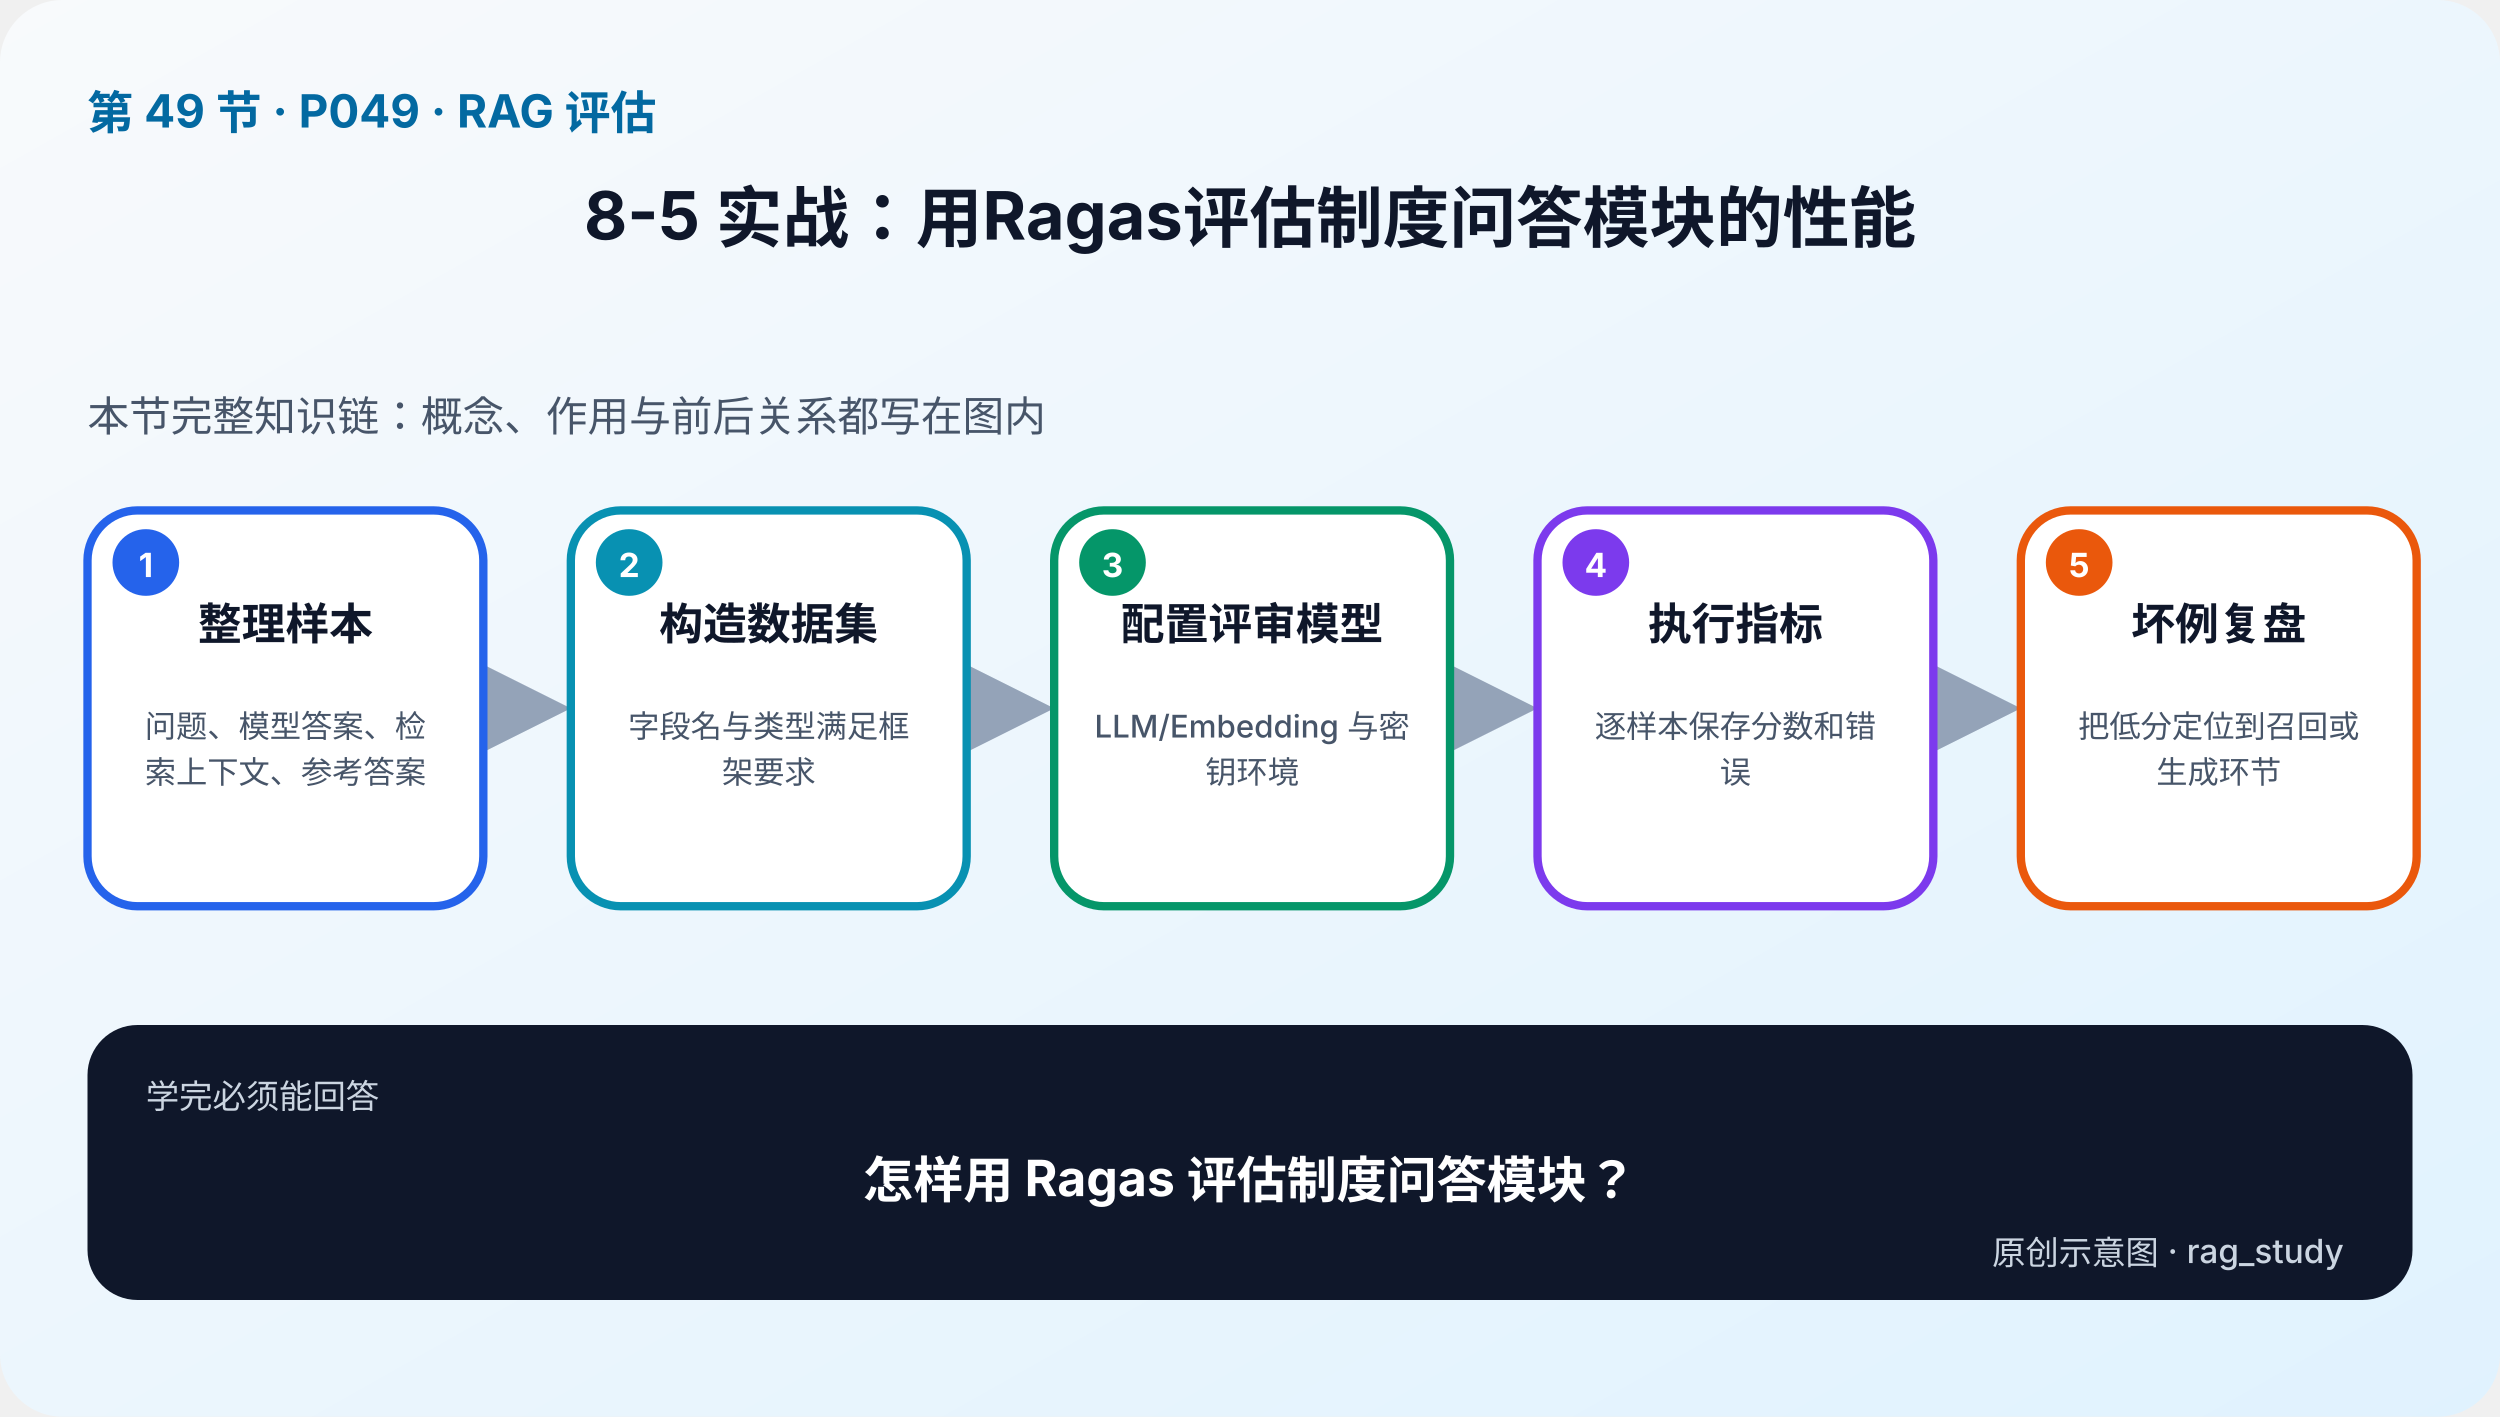
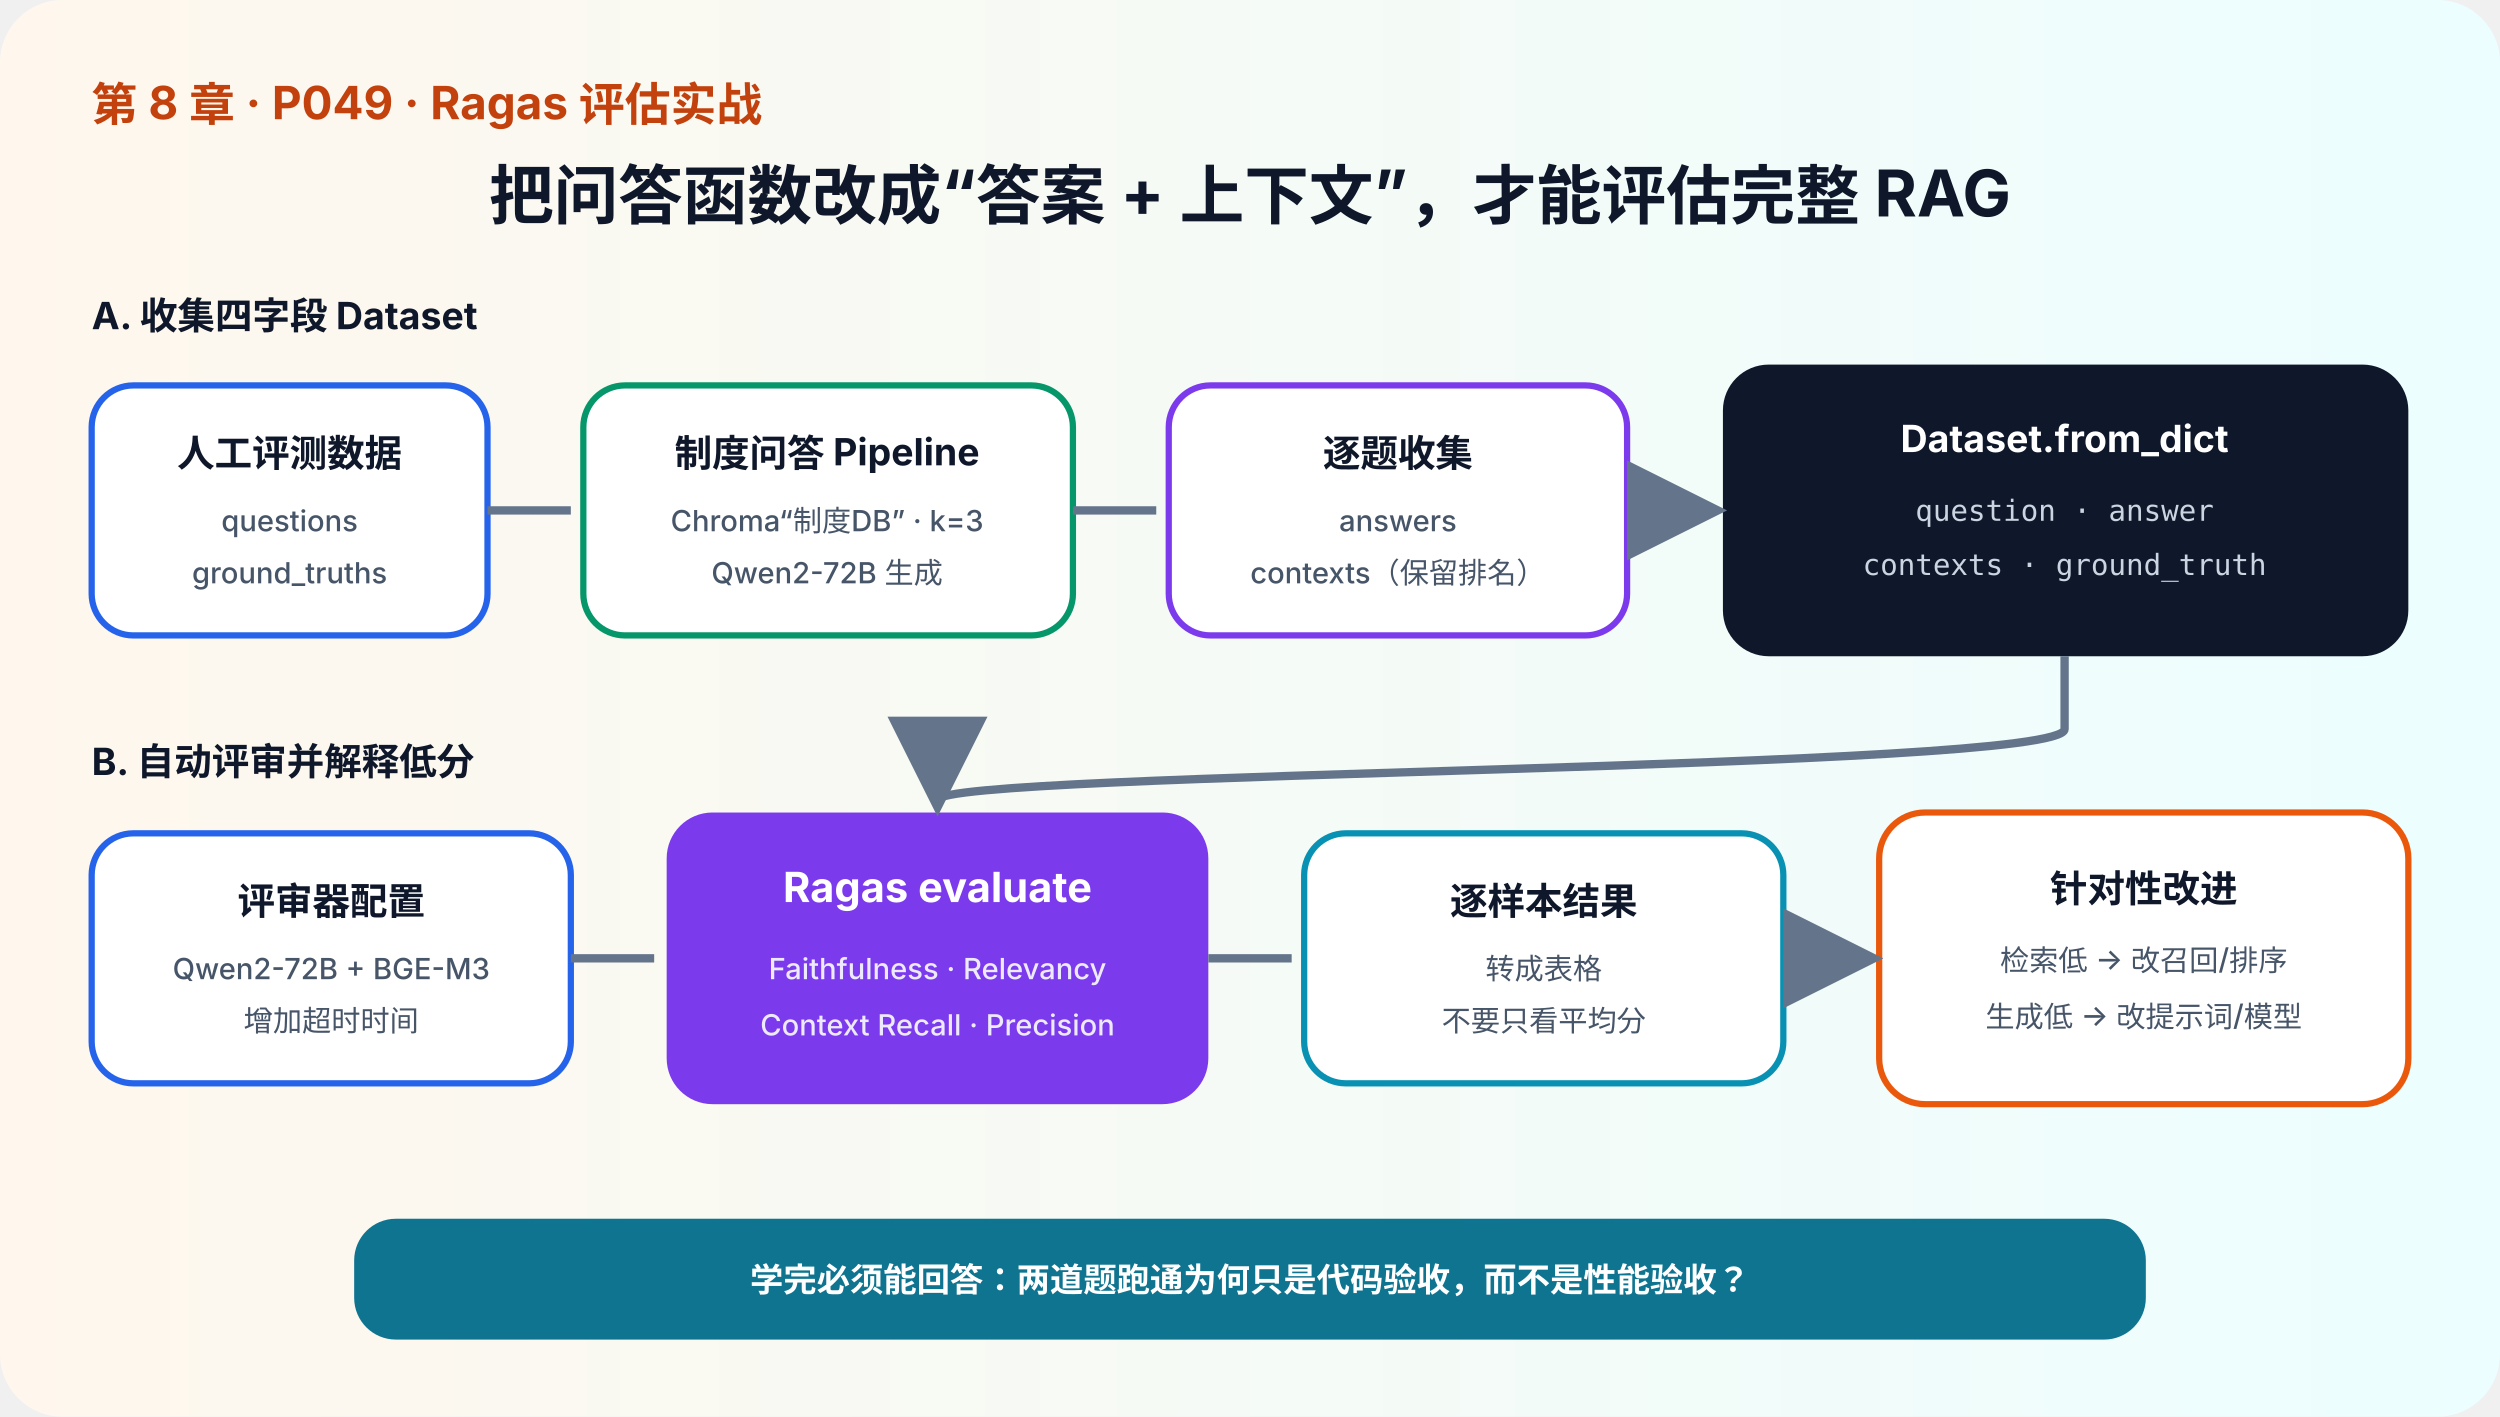
<svg xmlns="http://www.w3.org/2000/svg" role="img" width="1200" height="680" viewBox="0 0 1200 680">
  <defs>
-     <linearGradient id="bg" x1="0" x2="1" y1="0" y2="1">
-       <stop offset="0" stop-color="#f8fafc" />
-       <stop offset="1" stop-color="#e0f2fe" />
+     <linearGradient id="b49" x1="0" x2="1">
+       <stop stop-color="#fff7ed" />
+       <stop offset="1" stop-color="#ecfeff" />
    </linearGradient>
-     <marker id="arrow" markerWidth="12" markerHeight="12" refX="10" refY="6" orient="auto">
-       <path d="M0,0 L12,6 L0,12 z" fill="#94a3b8" />
+     <marker id="a49" markerWidth="12" markerHeight="12" refX="10" refY="6" orient="auto">
+       <path d="M0 0 12 6 0 12Z" fill="#64748b" />
    </marker>
-     <style>
-       .chapter { font: 700 22px -apple-system,BlinkMacSystemFont,"Segoe UI","PingFang SC",sans-serif; fill:#0369a1; }
-       .title { font: 700 32px -apple-system,BlinkMacSystemFont,"Segoe UI","PingFang SC",sans-serif; fill:#0f172a; }
-       .number { font: 700 16px -apple-system,BlinkMacSystemFont,"Segoe UI","PingFang SC",sans-serif; fill:white; }
-       .node { font: 700 21px -apple-system,BlinkMacSystemFont,"Segoe UI","PingFang SC",sans-serif; fill:#0f172a; }
-       .detail { font: 500 15px -apple-system,BlinkMacSystemFont,"Segoe UI","PingFang SC",sans-serif; fill:#475569; }
-       .hint { font: 500 20px -apple-system,BlinkMacSystemFont,"Segoe UI","PingFang SC",sans-serif; fill:#475569; }
-       .question { font: 700 24px -apple-system,BlinkMacSystemFont,"Segoe UI","PingFang SC",sans-serif; fill:white; }
-       .brand { font: 500 16px -apple-system,BlinkMacSystemFont,"Segoe UI","PingFang SC",sans-serif; fill:#cbd5e1; }
-     </style>
+     <style>.h{font:700 22px -apple-system,BlinkMacSystemFont,"PingFang SC",sans-serif;fill:#c2410c}.t{font:700 31px -apple-system,BlinkMacSystemFont,"PingFang SC",sans-serif;fill:#0f172a}.n{font:700 18px -apple-system,BlinkMacSystemFont,"PingFang SC",sans-serif;fill:#0f172a}.d{font:500 14px -apple-system,BlinkMacSystemFont,"PingFang SC",sans-serif;fill:#475569}.p{stroke:#64748b;stroke-width:4;fill:none;marker-end:url(#a49)}</style>
  </defs>
-   <rect width="1200" height="680" rx="30" fill="url(#bg)" />
-   <text x="42" y="62" class="chapter">第 49 节 · P049 · RAG 评估</text>
-   <text x="600" y="115" text-anchor="middle" class="title">8-5 实战：用Ragas评估制度问答模块的性能</text>
-   <text x="42" y="207" class="hint">本节完整知识链：概念、作用与前后关系都写在图内</text>
-   <path d="M 236 340 L 266 340" stroke="#94a3b8" stroke-width="4" marker-end="url(#arrow)" />
-   <path d="M 468 340 L 498 340" stroke="#94a3b8" stroke-width="4" marker-end="url(#arrow)" />
-   <path d="M 700 340 L 730 340" stroke="#94a3b8" stroke-width="4" marker-end="url(#arrow)" />
-   <path d="M 932 340 L 962 340" stroke="#94a3b8" stroke-width="4" marker-end="url(#arrow)" />
-   <rect x="42" y="245" width="190" height="190" rx="24" fill="white" stroke="#2563eb" stroke-width="4" />
-   <circle cx="70" cy="270" r="16" fill="#2563eb" />
-   <text x="70" y="277" text-anchor="middle" class="number">1</text>
-   <text x="137" y="307" text-anchor="middle" class="node">整理样本</text>
-   <text x="137" y="354" text-anchor="middle" class="detail">问题、模型答案、检</text>
-   <text x="137" y="376" text-anchor="middle" class="detail">索上下文、参考答案</text>
-   <rect x="274" y="245" width="190" height="190" rx="24" fill="white" stroke="#0891b2" stroke-width="4" />
-   <circle cx="302" cy="270" r="16" fill="#0891b2" />
-   <text x="302" y="277" text-anchor="middle" class="number">2</text>
-   <text x="369" y="307" text-anchor="middle" class="node">构造数据集</text>
-   <text x="369" y="354" text-anchor="middle" class="detail">字段名与类型满足框</text>
-   <text x="369" y="376" text-anchor="middle" class="detail">架要求</text>
-   <rect x="506" y="245" width="190" height="190" rx="24" fill="white" stroke="#059669" stroke-width="4" />
-   <circle cx="534" cy="270" r="16" fill="#059669" />
-   <text x="534" y="277" text-anchor="middle" class="number">3</text>
-   <text x="601" y="307" text-anchor="middle" class="node">配置评审模型</text>
-   <text x="601" y="354" text-anchor="middle" class="detail">LLM/Embedding 与密</text>
-   <text x="601" y="376" text-anchor="middle" class="detail">钥环境</text>
-   <rect x="738" y="245" width="190" height="190" rx="24" fill="white" stroke="#7c3aed" stroke-width="4" />
-   <circle cx="766" cy="270" r="16" fill="#7c3aed" />
-   <text x="766" y="277" text-anchor="middle" class="number">4</text>
-   <text x="833" y="307" text-anchor="middle" class="node">执行指标</text>
-   <text x="833" y="354" text-anchor="middle" class="detail">逐样本保存分数和错</text>
-   <text x="833" y="376" text-anchor="middle" class="detail">误</text>
-   <rect x="970" y="245" width="190" height="190" rx="24" fill="white" stroke="#ea580c" stroke-width="4" />
-   <circle cx="998" cy="270" r="16" fill="#ea580c" />
-   <text x="998" y="277" text-anchor="middle" class="number">5</text>
-   <text x="1065" y="307" text-anchor="middle" class="node">坏例复盘</text>
-   <text x="1065" y="354" text-anchor="middle" class="detail">把低分定位到召回或</text>
-   <text x="1065" y="376" text-anchor="middle" class="detail">生成环节</text>
-   <rect x="42" y="492" width="1116" height="132" rx="24" fill="#0f172a" />
-   <text x="70" y="532" class="brand">学完必须能回答</text>
-   <text x="600" y="575" text-anchor="middle" class="question">怎样用 Ragas 评估制度问答模块？</text>
-   <text x="1125" y="607" text-anchor="end" class="brand">原创示意图 · rag_study</text>
+   <rect width="1200" height="680" rx="30" fill="url(#b49)" />
+   <text x="44" y="58" class="h">第 8 章 · P049 · Ragas 评估实战</text>
+   <text x="600" y="105" text-anchor="middle" class="t">把问答函数改成“答案 + 上下文”，才能评估完整 RAG</text>
+   <text x="44" y="158" class="n">A. 收集四字段 Dataset</text>
+   <rect x="44" y="185" width="190" height="120" rx="20" fill="white" stroke="#2563eb" stroke-width="3" />
+   <text x="139" y="224" text-anchor="middle" class="n">人工评测数据</text>
+   <text x="139" y="255" text-anchor="middle" class="d">questions</text>
+   <text x="139" y="280" text-anchor="middle" class="d">ground_truths</text>
+   <rect x="280" y="185" width="235" height="120" rx="20" fill="white" stroke="#059669" stroke-width="3" />
+   <text x="397" y="224" text-anchor="middle" class="n">制度问答 Pipeline</text>
+   <text x="397" y="255" text-anchor="middle" class="d">Chroma“制度DB” · k=3</text>
+   <text x="397" y="280" text-anchor="middle" class="d">Qwen2-72B 生成</text>
+   <rect x="561" y="185" width="220" height="120" rx="20" fill="white" stroke="#7c3aed" stroke-width="3" />
+   <text x="671" y="224" text-anchor="middle" class="n">逐题收集</text>
+   <text x="671" y="255" text-anchor="middle" class="d">answers</text>
+   <text x="671" y="280" text-anchor="middle" class="d">contexts（保留排名）</text>
+   <rect x="827" y="175" width="329" height="140" rx="22" fill="#0f172a" />
+   <text x="991" y="217" text-anchor="middle" style="font:700 18px -apple-system,BlinkMacSystemFont,'PingFang SC';fill:white">Dataset.from_dict</text>
+   <text x="991" y="250" text-anchor="middle" style="font:500 14px ui-monospace,SFMono-Regular,monospace;fill:#cbd5e1">question · answer</text>
+   <text x="991" y="276" text-anchor="middle" style="font:500 14px ui-monospace,SFMono-Regular,monospace;fill:#cbd5e1">contexts · ground_truth</text>
+   <path d="M234 245H274M515 245H555M781 245H821" class="p" />
+   <text x="44" y="372" class="n">B. 自动评审并解释低分</text>
+   <rect x="44" y="400" width="230" height="120" rx="20" fill="white" stroke="#2563eb" stroke-width="3" />
+   <text x="159" y="439" text-anchor="middle" class="n">评审器配置</text>
+   <text x="159" y="470" text-anchor="middle" class="d">Qwen2-72B + BGE-M3</text>
+   <text x="159" y="495" text-anchor="middle" class="d">增加超时时间</text>
+   <rect x="320" y="390" width="260" height="140" rx="22" fill="#7c3aed" />
+   <text x="450" y="433" text-anchor="middle" style="font:700 20px -apple-system,BlinkMacSystemFont,'PingFang SC';fill:white">Ragas evaluate</text>
+   <text x="450" y="470" text-anchor="middle" style="font:500 14px -apple-system,BlinkMacSystemFont,'PingFang SC';fill:#ede9fe">Faithfulness · Relevancy</text>
+   <text x="450" y="497" text-anchor="middle" style="font:500 14px -apple-system,BlinkMacSystemFont,'PingFang SC';fill:#ede9fe">Context Recall · Precision</text>
+   <rect x="626" y="400" width="230" height="120" rx="20" fill="white" stroke="#0891b2" stroke-width="3" />
+   <text x="741" y="439" text-anchor="middle" class="n">逐样本结果</text>
+   <text x="741" y="470" text-anchor="middle" class="d">转成表格</text>
+   <text x="741" y="495" text-anchor="middle" class="d">不要只看平均分</text>
+   <rect x="902" y="390" width="254" height="140" rx="22" fill="white" stroke="#ea580c" stroke-width="3" />
+   <text x="1029" y="433" text-anchor="middle" class="n">针对性改进</text>
+   <text x="1029" y="466" text-anchor="middle" class="d">检索低 → 改召回/排序</text>
+   <text x="1029" y="493" text-anchor="middle" class="d">生成低 → 改提示词/模型</text>
+   <path d="M274 460H314M580 460H620M856 460H896" class="p" />
+   <path d="M991 315V350C991 370 450 370 450 384" class="p" />
+   <rect x="170" y="585" width="860" height="58" rx="20" fill="#0e7490" />
+   <text x="600" y="620" text-anchor="middle" style="font:600 16px -apple-system,BlinkMacSystemFont,'PingFang SC';fill:white">学完必须能回答：两道题跑通为何只是代码验收，而不是性能验收？</text>
</svg>
